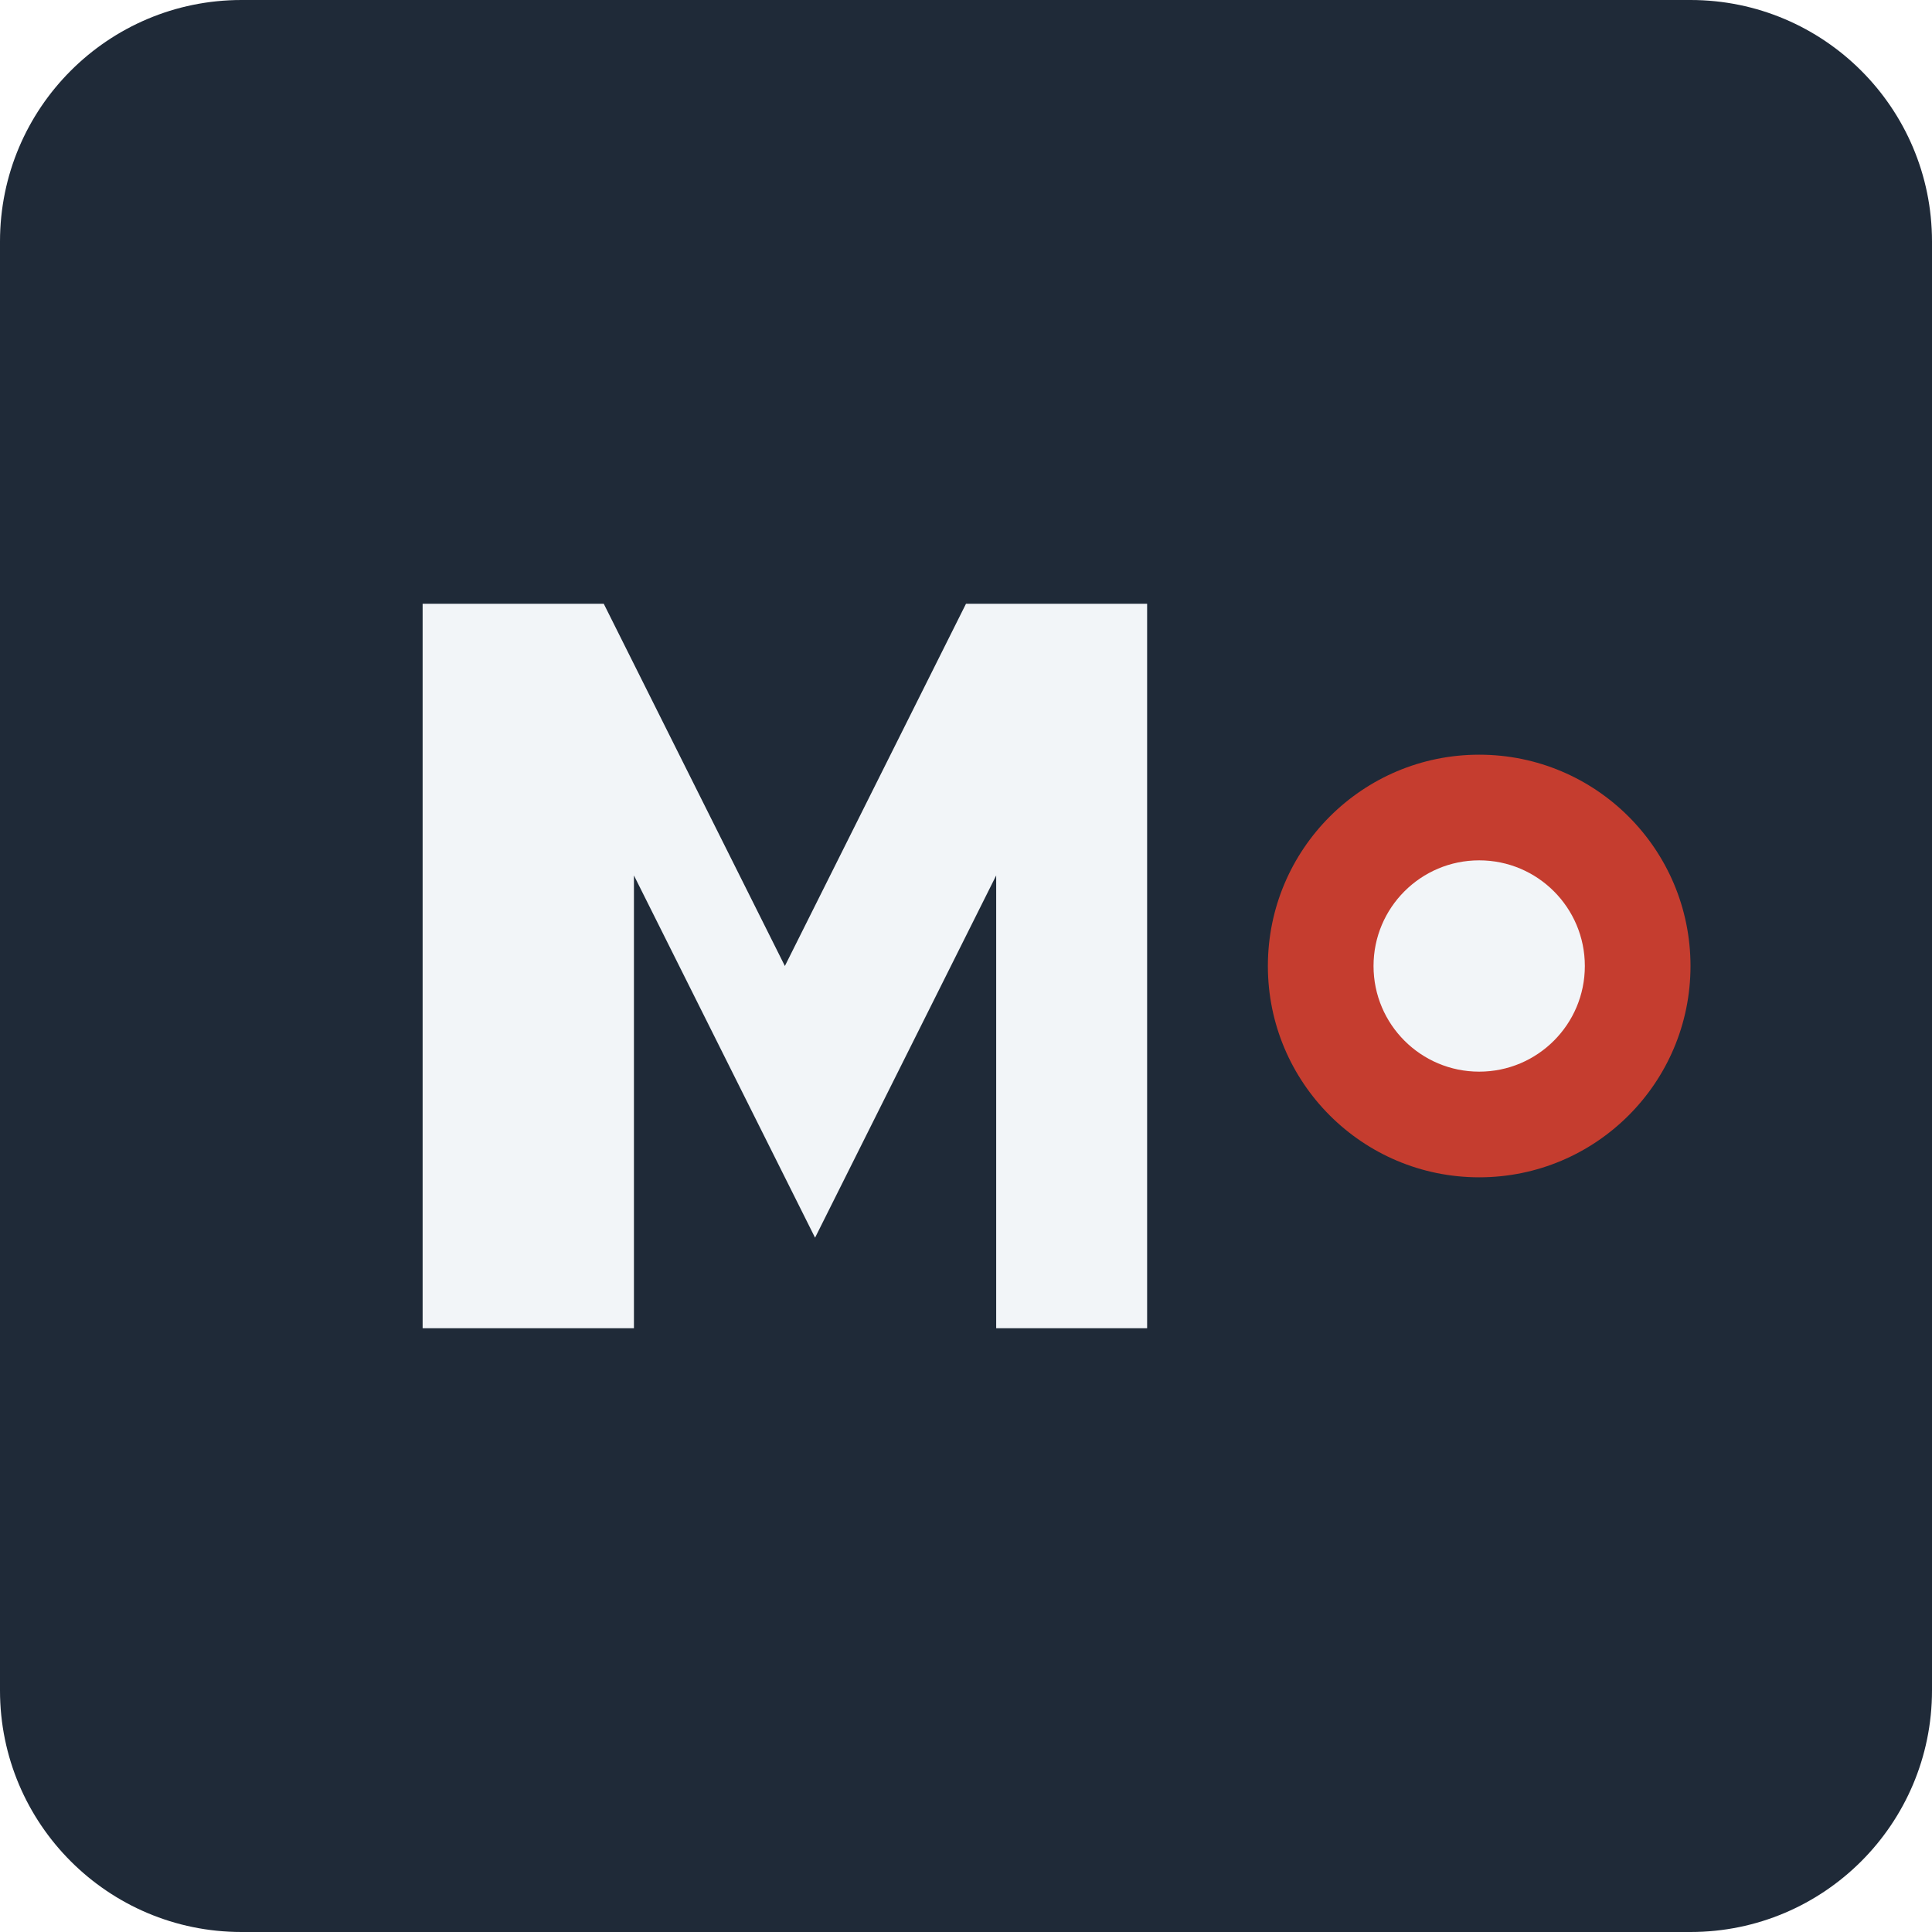
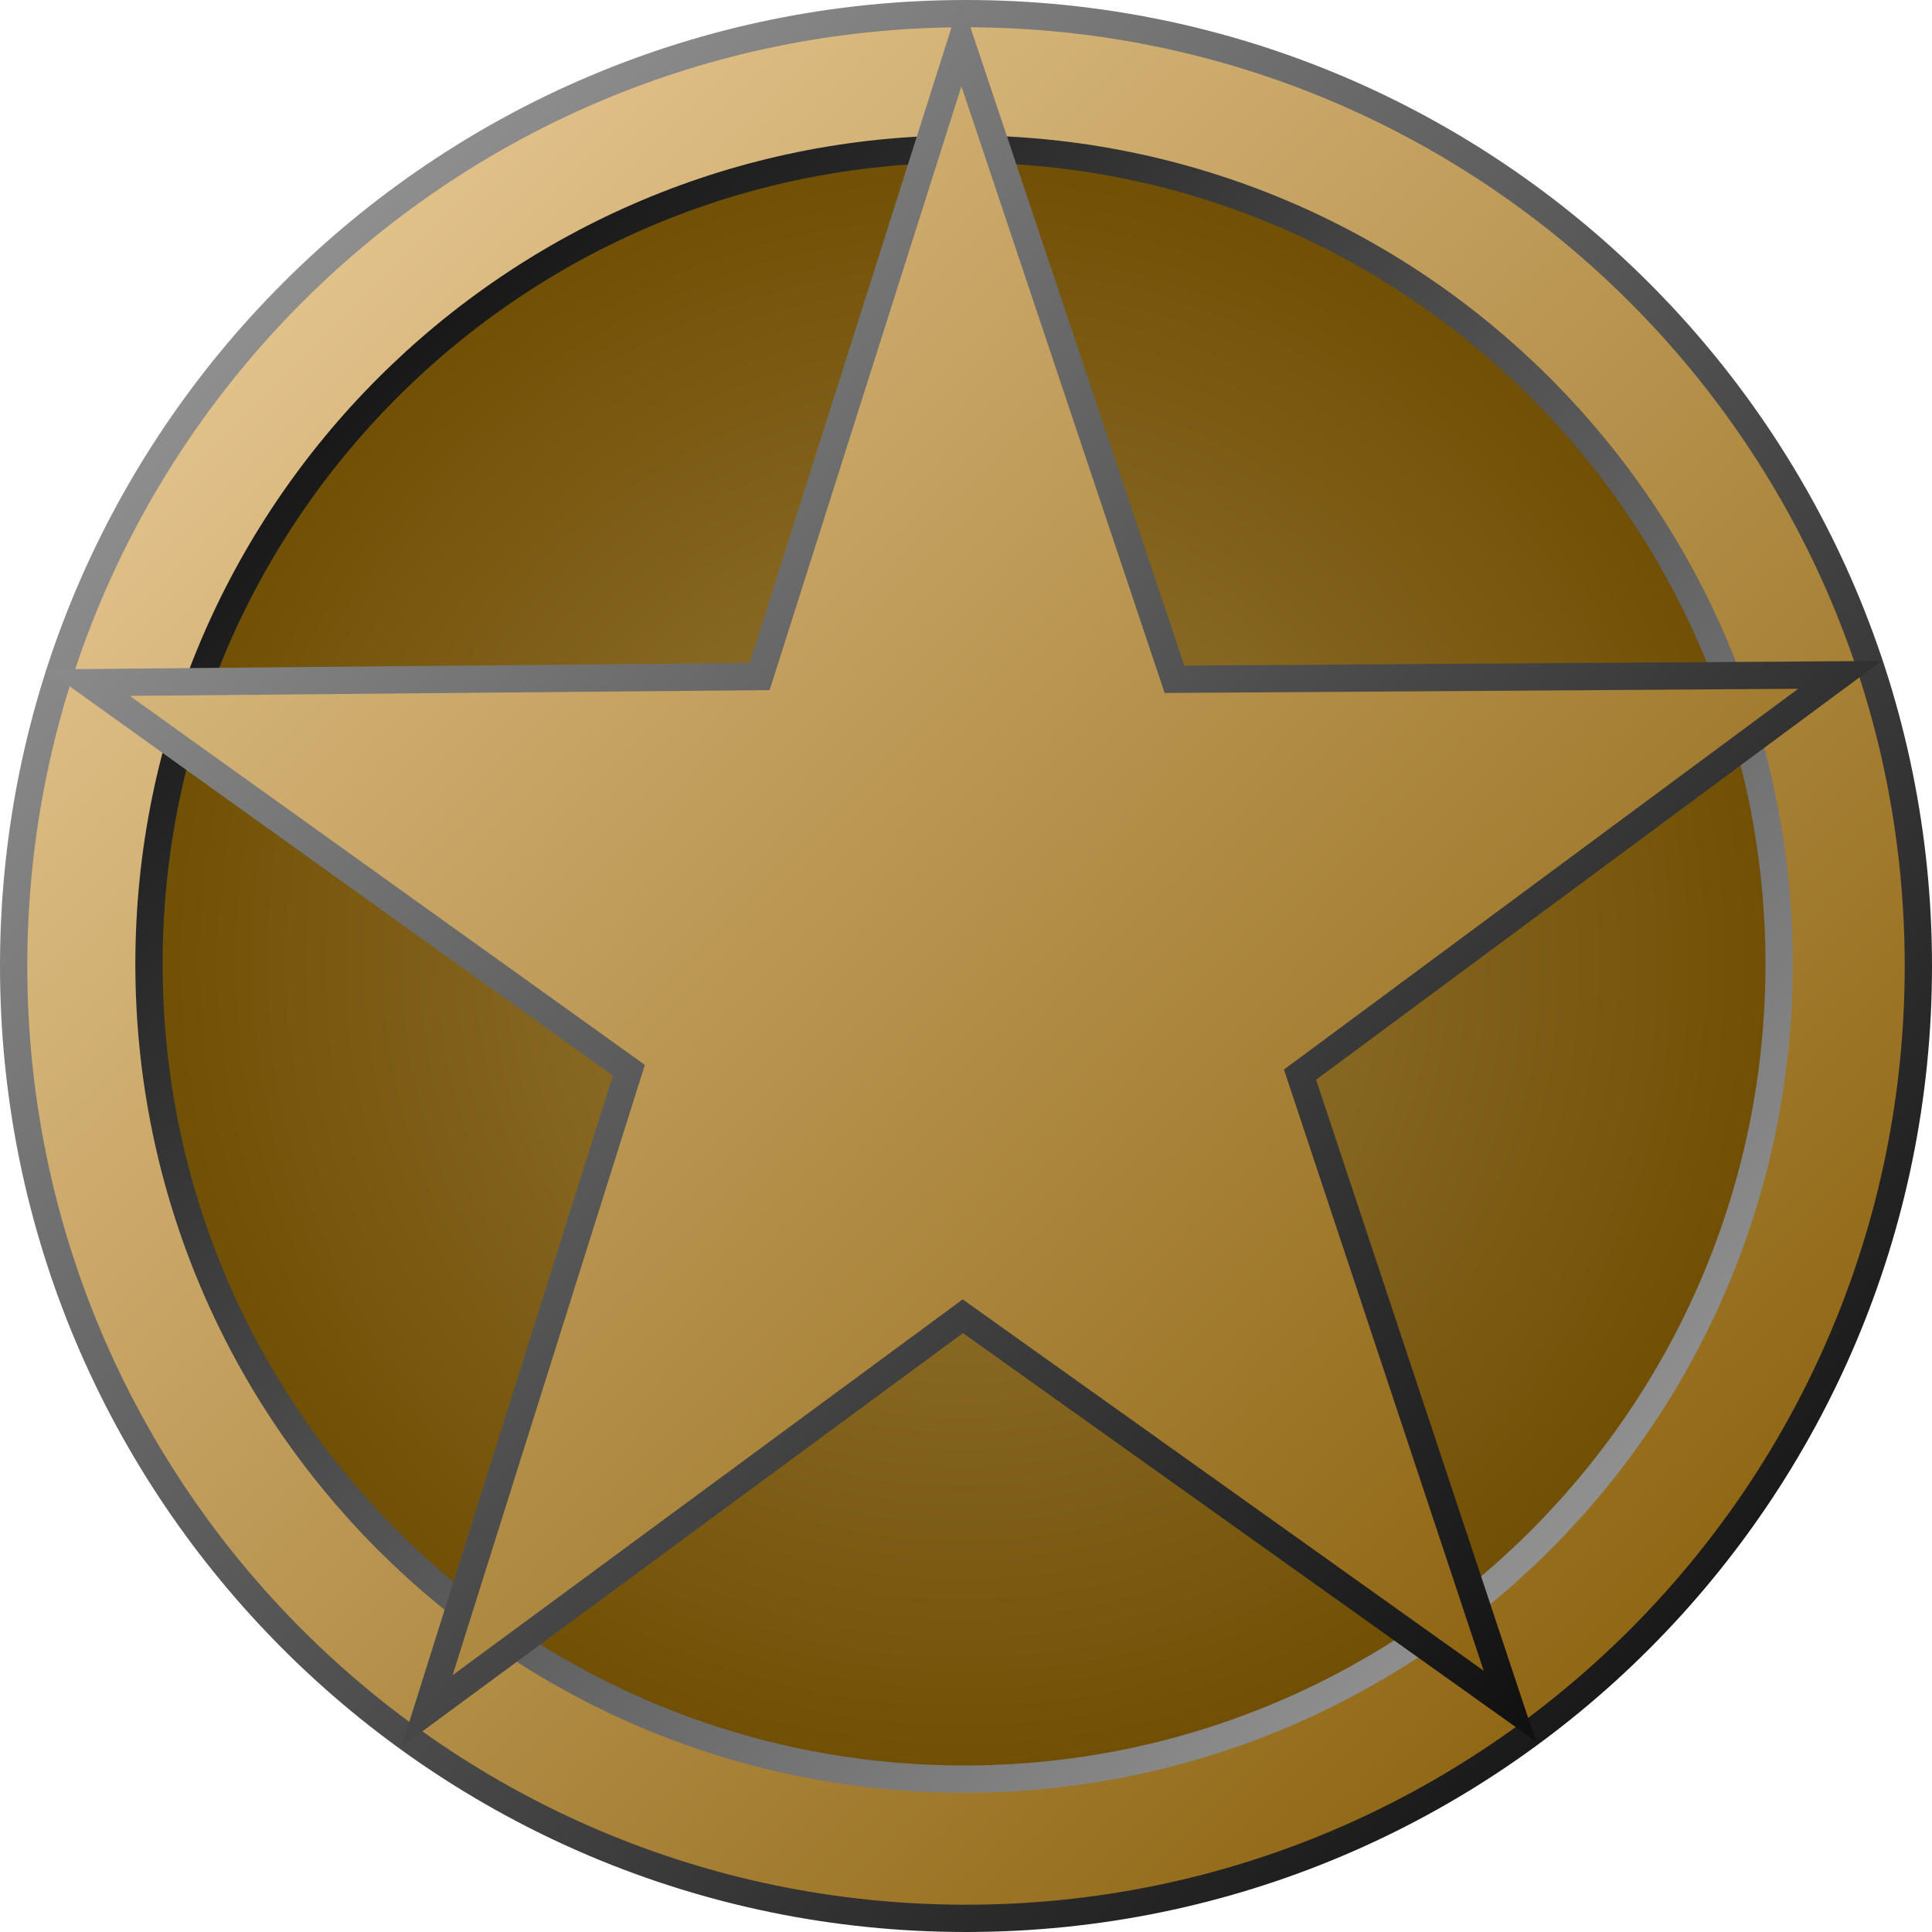
- <svg xmlns="http://www.w3.org/2000/svg" width="256" height="256" viewBox="0 0 256 256">
-   <rect width="256" height="256" rx="32" fill="#1f2a38" />
-   <path d="M56 176V80h24l24 48 24-48h24v96h-20v-60l-24 48-24-48v60H56z" fill="#f2f5f8" />
-   <circle cx="196" cy="128" r="28" fill="#c53d2f" />
-   <circle cx="196" cy="128" r="14" fill="#f2f5f8" />
+ <svg xmlns="http://www.w3.org/2000/svg" xmlns:xlink="http://www.w3.org/1999/xlink" height="708.201" width="708.201" id="svg2" version="1.0">
+   <defs id="defs4">
+     <linearGradient id="linearGradient9042">
+       <stop style="stop-color:#000000;stop-opacity:1;" offset="0" id="stop9044" />
+       <stop style="stop-color:#a8a8a8;stop-opacity:1;" offset="1" id="stop9046" />
+     </linearGradient>
+     <linearGradient id="linearGradient6071">
+       <stop id="stop6073" offset="0" style="stop-color:#815700;stop-opacity:1;" />
+       <stop id="stop6075" offset="1" style="stop-color:#f0d2a0;stop-opacity:1;" />
+     </linearGradient>
+     <linearGradient id="linearGradient4113">
+       <stop style="stop-color:#815700;stop-opacity:1;" offset="0" id="stop4115" />
+       <stop style="stop-color:#f0d2a0;stop-opacity:1;" offset="1" id="stop4117" />
+     </linearGradient>
+     <linearGradient id="linearGradient3134">
+       <stop style="stop-color:#9a7c3b;stop-opacity:1;" offset="0" id="stop3136" />
+       <stop style="stop-color:#6d4c00;stop-opacity:1;" offset="1" id="stop3138" />
+     </linearGradient>
+     <radialGradient xlink:href="#linearGradient3134" id="radialGradient3140" cx="384.286" cy="505.219" fx="384.286" fy="505.219" r="323.357" gradientUnits="userSpaceOnUse" />
+     <linearGradient xlink:href="#linearGradient4113" id="linearGradient4119" x1="719.429" y1="840.362" x2="53.429" y2="174.362" gradientUnits="userSpaceOnUse" />
+     <linearGradient xlink:href="#linearGradient4113" id="linearGradient9040" x1="708.982" y1="792.362" x2="28.205" y2="131.62" gradientUnits="userSpaceOnUse" />
+     <linearGradient xlink:href="#linearGradient9042" id="linearGradient9048" x1="708.982" y1="792.362" x2="50.305" y2="165.601" gradientUnits="userSpaceOnUse" />
+     <linearGradient xlink:href="#linearGradient9042" id="linearGradient10021" gradientUnits="userSpaceOnUse" x1="719.429" y1="840.362" x2="53.429" y2="174.362" />
+     <linearGradient xlink:href="#linearGradient9042" id="linearGradient10025" gradientUnits="userSpaceOnUse" x1="719.429" y1="840.362" x2="53.429" y2="174.362" />
+     <linearGradient xlink:href="#linearGradient9042" id="linearGradient10029" gradientUnits="userSpaceOnUse" x1="719.429" y1="840.362" x2="53.429" y2="174.362" />
+     <linearGradient xlink:href="#linearGradient9042" id="linearGradient10033" gradientUnits="userSpaceOnUse" x1="58.929" y1="179.862" x2="713.929" y2="834.862" />
+   </defs>
+   <g id="layer1" transform="translate(-19.37549,-173.5093)">
+     <path style="fill:url(#radialGradient3140);fill-opacity:1;fill-rule:evenodd;stroke:none;stroke-width:1px;stroke-linecap:butt;stroke-linejoin:miter;stroke-opacity:1" id="path2160" d="M 707.143 505.219 A 322.857 322.857 0 1 1  61.429,505.219 A 322.857 322.857 0 1 1  707.143 505.219 z" transform="translate(-12.23846,20.96176)" />
+     <path style="fill:none;stroke:url(#linearGradient4119);stroke-width:50;stroke-miterlimit:4;stroke-dasharray:none;stroke-opacity:1" id="path3142" d="M 711.429 507.362 A 325 325 0 1 1  61.429,507.362 A 325 325 0 1 1  711.429 507.362 z" transform="translate(-14.38132,18.81891)" />
+     <path transform="matrix(1.074155,0,0,1.074155,-41.6083,-17.37589)" d="M 711.429 507.362 A 325 325 0 1 1  61.429,507.362 A 325 325 0 1 1  711.429 507.362 z" id="path10027" style="fill:none;stroke:url(#linearGradient10029);stroke-width:9.31;stroke-miterlimit:4;stroke-dasharray:none;stroke-opacity:1" />
+     <path style="fill:none;stroke:url(#linearGradient10033);stroke-width:10.878;stroke-miterlimit:4;stroke-dasharray:none;stroke-opacity:1" id="path10031" d="M 711.429 507.362 A 325 325 0 1 1  61.429,507.362 A 325 325 0 1 1  711.429 507.362 z" transform="matrix(0.919302,0,0,0.919302,17.51695,60.47627)" />
+     <path style="fill:url(#linearGradient9040);fill-opacity:1;stroke:url(#linearGradient9048);stroke-width:10;stroke-miterlimit:4;stroke-dasharray:none;stroke-opacity:1" id="path7048" d="M 579.664,784.632 L 379.149,641.706 L 182.756,786.39 L 256.723,551.522 L 58.432,409.451 L 304.662,407.22 L 378.504,174.732 L 456.715,408.221 L 700.644,406.606 L 502.75,553.141 L 579.664,784.632 z " transform="translate(-6.833897,14.28571)" />
+   </g>
</svg>
